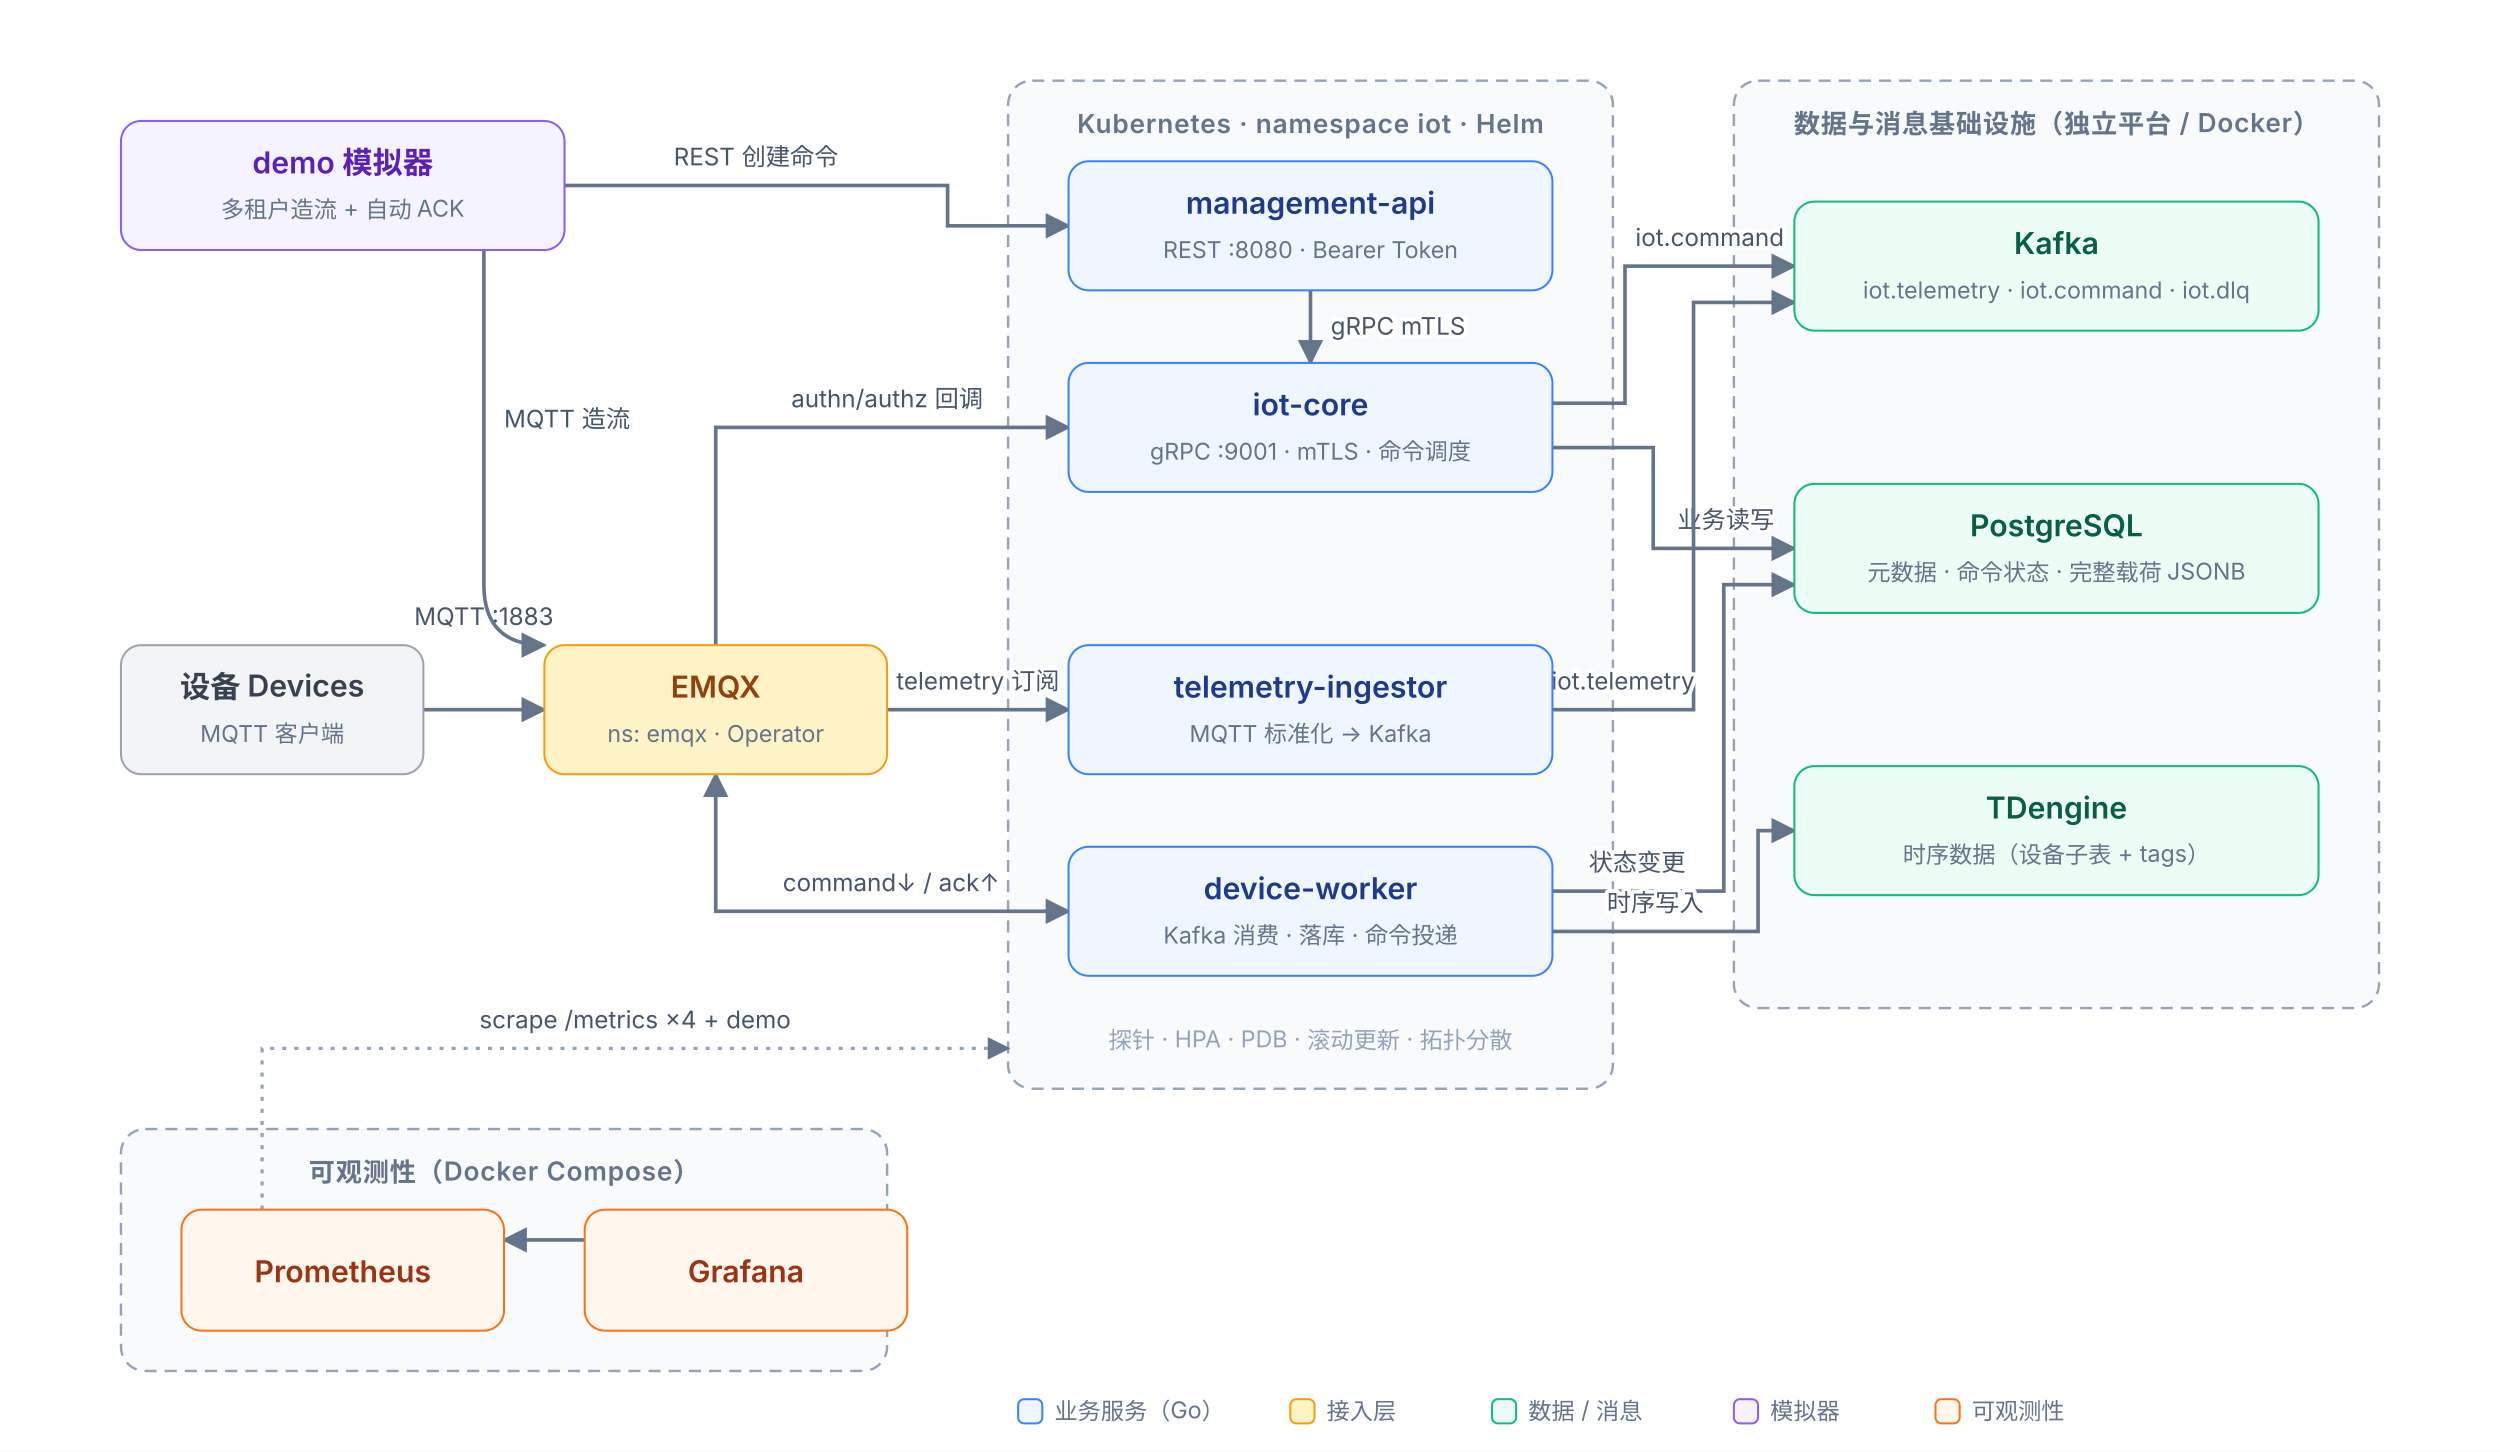
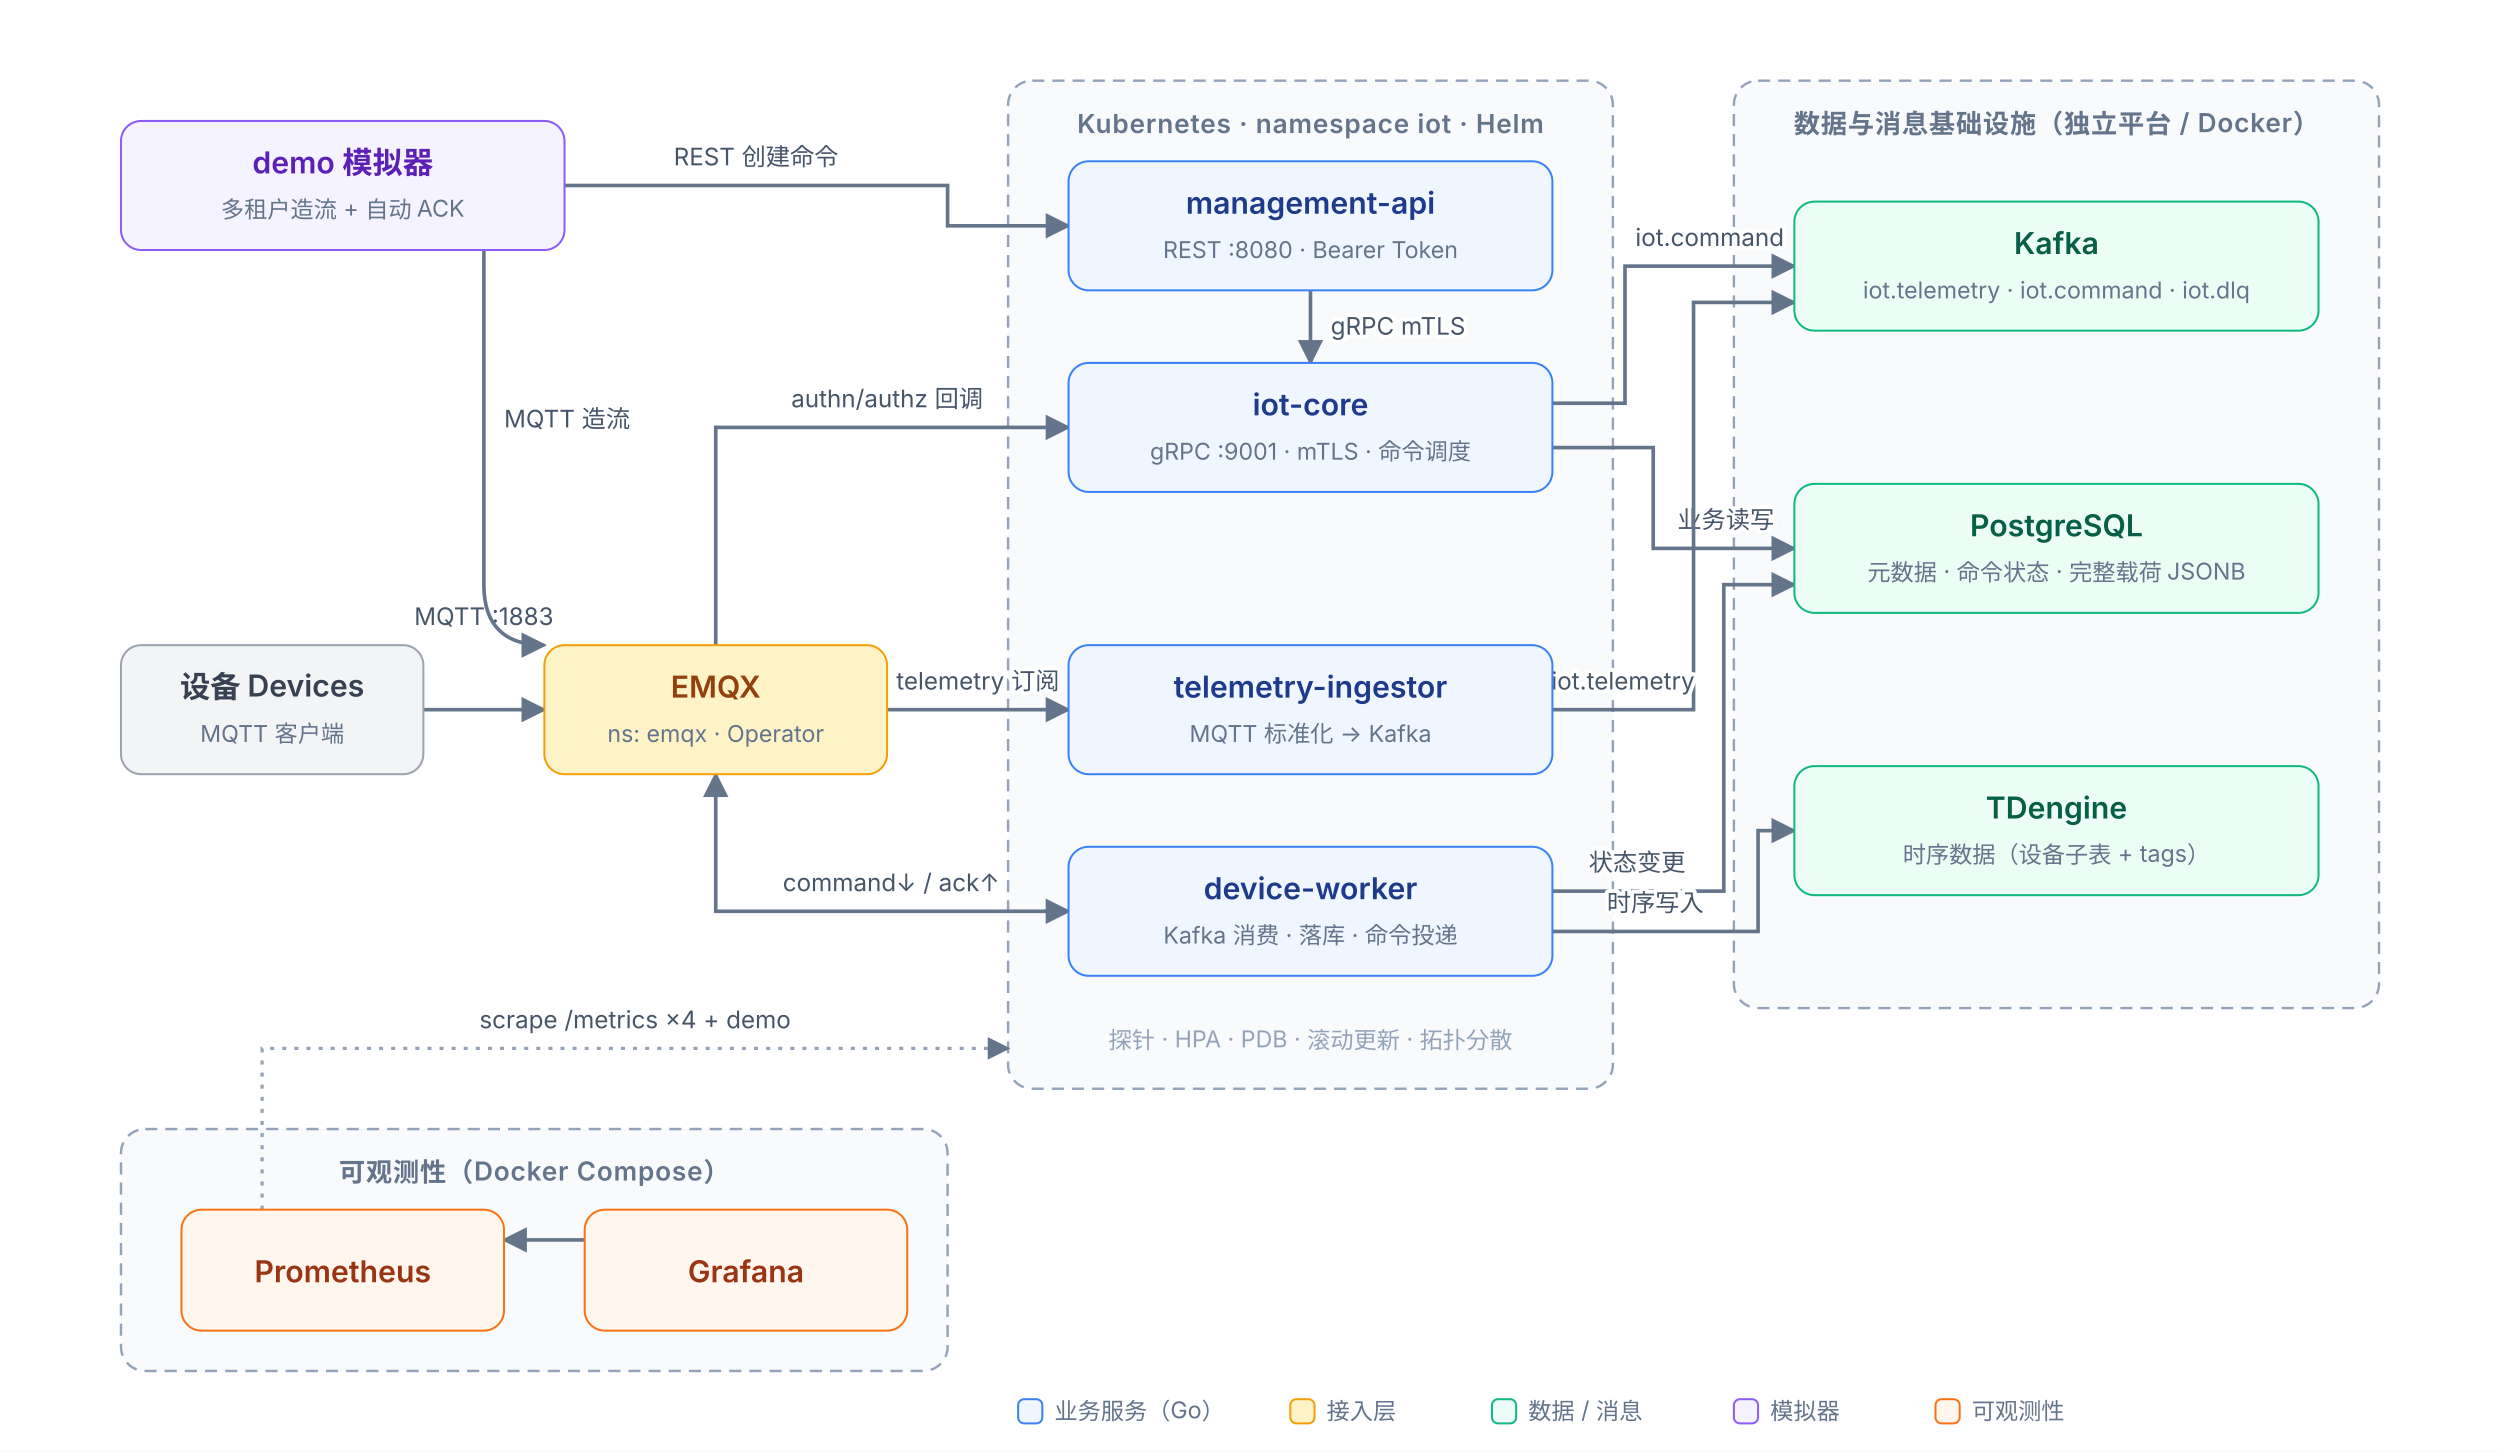
<svg xmlns="http://www.w3.org/2000/svg" viewBox="0 0 1240 720" role="img" aria-label="IoT platform architecture" font-family="-apple-system, 'Segoe UI', 'PingFang SC', 'Hiragino Sans GB', 'Microsoft YaHei', sans-serif">
  <defs>
    <marker id="arr" viewBox="0 0 10 10" refX="9" refY="5" markerWidth="7" markerHeight="7" orient="auto-start-reverse">
      <path d="M0,0 L10,5 L0,10 z" fill="#64748B" />
    </marker>
    <style>
      .cluster { fill: #F8FAFC; stroke: #94A3B8; stroke-width: 1.2; stroke-dasharray: 6 4; }
      .cluster-label { font-size: 13px; font-weight: 600; fill: #64748B; letter-spacing: 0.4px; }
      .node-title { font-size: 15px; font-weight: 600; }
      .node-sub { font-size: 11.5px; fill: #64748B; }
      .edge { fill: none; stroke: #64748B; stroke-width: 1.8; }
      .edge-dotted { fill: none; stroke: #94A3B8; stroke-width: 1.6; stroke-dasharray: 2 4; }
      .edge-label { font-size: 12px; fill: #475569; paint-order: stroke; stroke: #ffffff; stroke-width: 4px; stroke-linejoin: round; }
      .note { font-size: 11.5px; fill: #94A3B8; }
      .dev  { fill: #F3F4F6; stroke: #9CA3AF; }
      .devt { fill: #374151; }
      .emqx { fill: #FEF3C7; stroke: #F59E0B; }
      .emqxt { fill: #92400E; }
      .svc  { fill: #EFF6FF; stroke: #3B82F6; }
      .svct { fill: #1E3A8A; }
      .store { fill: #ECFDF5; stroke: #10B981; }
      .storet { fill: #065F46; }
      .obs  { fill: #FFF7ED; stroke: #F97316; }
      .obst { fill: #9A3412; }
      .demo { fill: #F5F3FF; stroke: #8B5CF6; }
      .demot { fill: #5B21B6; }
    </style>
  </defs>
  <rect x="0" y="0" width="1240" height="720" fill="#FFFFFF" />
  <rect class="cluster" x="500" y="40" width="300" height="500" rx="12" />
  <text class="cluster-label" x="650" y="66" text-anchor="middle">Kubernetes · namespace iot · Helm</text>
  <rect class="cluster" x="860" y="40" width="320" height="460" rx="12" />
  <text class="cluster-label" x="1020" y="66" text-anchor="middle">数据与消息基础设施（独立平台 / Docker）</text>
-   <rect class="cluster" x="60" y="560" width="380" height="120" rx="12" />
-   <text class="cluster-label" x="250" y="586" text-anchor="middle">可观测性（Docker Compose）</text>
+   <rect class="cluster" x="60" y="560" width="410" height="120" rx="12" />
+   <text class="cluster-label" x="265" y="586" text-anchor="middle">可观测性（Docker Compose）</text>
  <path class="edge" d="M210,352 L270,352" marker-end="url(#arr)" />
  <text class="edge-label" x="240" y="310" text-anchor="middle">MQTT :1883</text>
  <path class="edge" d="M440,352 L530,352" marker-end="url(#arr)" />
  <text class="edge-label" x="485" y="342" text-anchor="middle">telemetry 订阅</text>
  <path class="edge" d="M355,384 L355,452 L530,452" marker-start="url(#arr)" marker-end="url(#arr)" />
  <text class="edge-label" x="442" y="442" text-anchor="middle">command↓ / ack↑</text>
  <path class="edge" d="M355,320 L355,212 L530,212" marker-end="url(#arr)" />
  <text class="edge-label" x="440" y="202" text-anchor="middle">authn/authz 回调</text>
  <path class="edge" d="M650,144 L650,180" marker-end="url(#arr)" />
  <text class="edge-label" x="660" y="166" text-anchor="start">gRPC mTLS</text>
  <path class="edge" d="M770,222 L820,222 L820,272 L890,272" marker-end="url(#arr)" />
  <text class="edge-label" x="856" y="262" text-anchor="middle">业务读写</text>
  <path class="edge" d="M770,200 L806,200 L806,132 L890,132" marker-end="url(#arr)" />
  <text class="edge-label" x="848" y="122" text-anchor="middle">iot.command</text>
  <path class="edge" d="M770,352 L840,352 L840,150 L890,150" marker-end="url(#arr)" />
  <text class="edge-label" x="805" y="342" text-anchor="middle">iot.telemetry</text>
  <path class="edge" d="M770,442 L855,442 L855,290 L890,290" marker-end="url(#arr)" />
  <text class="edge-label" x="812" y="432" text-anchor="middle">状态变更</text>
  <path class="edge" d="M770,462 L872,462 L872,412 L890,412" marker-end="url(#arr)" />
  <text class="edge-label" x="821" y="452" text-anchor="middle">时序写入</text>
  <path class="edge" d="M240,124 L240,290 Q240,320 270,320" marker-end="url(#arr)" />
  <text class="edge-label" x="250" y="212" text-anchor="start">MQTT 造流</text>
  <path class="edge" d="M280,92 L470,92 L470,112 L530,112" marker-end="url(#arr)" />
  <text class="edge-label" x="375" y="82" text-anchor="middle">REST 创建命令</text>
  <path class="edge-dotted" d="M130,600 L130,520 L500,520" marker-end="url(#arr)" />
  <text class="edge-label" x="315" y="510" text-anchor="middle">scrape /metrics ×4 + demo</text>
  <path class="edge" d="M290,615 L250,615" marker-end="url(#arr)" />
  <g>
    <rect class="dev" x="60" y="320" width="150" height="64" rx="10" />
    <text class="node-title devt" x="135" y="346" text-anchor="middle">设备 Devices</text>
    <text class="node-sub" x="135" y="368" text-anchor="middle">MQTT 客户端</text>
  </g>
  <g>
    <rect class="emqx" x="270" y="320" width="170" height="64" rx="10" />
    <text class="node-title emqxt" x="355" y="346" text-anchor="middle">EMQX</text>
    <text class="node-sub" x="355" y="368" text-anchor="middle">ns: emqx · Operator</text>
  </g>
  <g>
    <rect class="demo" x="60" y="60" width="220" height="64" rx="10" />
    <text class="node-title demot" x="170" y="86" text-anchor="middle">demo 模拟器</text>
    <text class="node-sub" x="170" y="108" text-anchor="middle">多租户造流 + 自动 ACK</text>
  </g>
  <g>
    <rect class="svc" x="530" y="80" width="240" height="64" rx="10" />
    <text class="node-title svct" x="650" y="106" text-anchor="middle">management-api</text>
    <text class="node-sub" x="650" y="128" text-anchor="middle">REST :8080 · Bearer Token</text>
  </g>
  <g>
    <rect class="svc" x="530" y="180" width="240" height="64" rx="10" />
    <text class="node-title svct" x="650" y="206" text-anchor="middle">iot-core</text>
    <text class="node-sub" x="650" y="228" text-anchor="middle">gRPC :9001 · mTLS · 命令调度</text>
  </g>
  <g>
    <rect class="svc" x="530" y="320" width="240" height="64" rx="10" />
    <text class="node-title svct" x="650" y="346" text-anchor="middle">telemetry-ingestor</text>
    <text class="node-sub" x="650" y="368" text-anchor="middle">MQTT 标准化 → Kafka</text>
  </g>
  <g>
    <rect class="svc" x="530" y="420" width="240" height="64" rx="10" />
    <text class="node-title svct" x="650" y="446" text-anchor="middle">device-worker</text>
    <text class="node-sub" x="650" y="468" text-anchor="middle">Kafka 消费 · 落库 · 命令投递</text>
  </g>
  <text class="note" x="650" y="520" text-anchor="middle">探针 · HPA · PDB · 滚动更新 · 拓扑分散</text>
  <g>
    <rect class="store" x="890" y="100" width="260" height="64" rx="10" />
    <text class="node-title storet" x="1020" y="126" text-anchor="middle">Kafka</text>
    <text class="node-sub" x="1020" y="148" text-anchor="middle">iot.telemetry · iot.command · iot.dlq</text>
  </g>
  <g>
    <rect class="store" x="890" y="240" width="260" height="64" rx="10" />
    <text class="node-title storet" x="1020" y="266" text-anchor="middle">PostgreSQL</text>
    <text class="node-sub" x="1020" y="288" text-anchor="middle">元数据 · 命令状态 · 完整载荷 JSONB</text>
  </g>
  <g>
    <rect class="store" x="890" y="380" width="260" height="64" rx="10" />
    <text class="node-title storet" x="1020" y="406" text-anchor="middle">TDengine</text>
    <text class="node-sub" x="1020" y="428" text-anchor="middle">时序数据（设备子表 + tags）</text>
  </g>
  <g>
    <rect class="obs" x="90" y="600" width="160" height="60" rx="10" />
    <text class="node-title obst" x="170" y="636" text-anchor="middle">Prometheus</text>
  </g>
  <g>
    <rect class="obs" x="290" y="600" width="160" height="60" rx="10" />
    <text class="node-title obst" x="370" y="636" text-anchor="middle">Grafana</text>
  </g>
  <g font-size="11.5px" fill="#64748B">
    <rect class="svc" x="505" y="694" width="12" height="12" rx="3" />
    <text x="523" y="704">业务服务（Go）</text>
    <rect class="emqx" x="640" y="694" width="12" height="12" rx="3" />
    <text x="658" y="704">接入层</text>
    <rect class="store" x="740" y="694" width="12" height="12" rx="3" />
    <text x="758" y="704">数据 / 消息</text>
    <rect class="demo" x="860" y="694" width="12" height="12" rx="3" />
    <text x="878" y="704">模拟器</text>
    <rect class="obs" x="960" y="694" width="12" height="12" rx="3" />
    <text x="978" y="704">可观测性</text>
  </g>
</svg>
